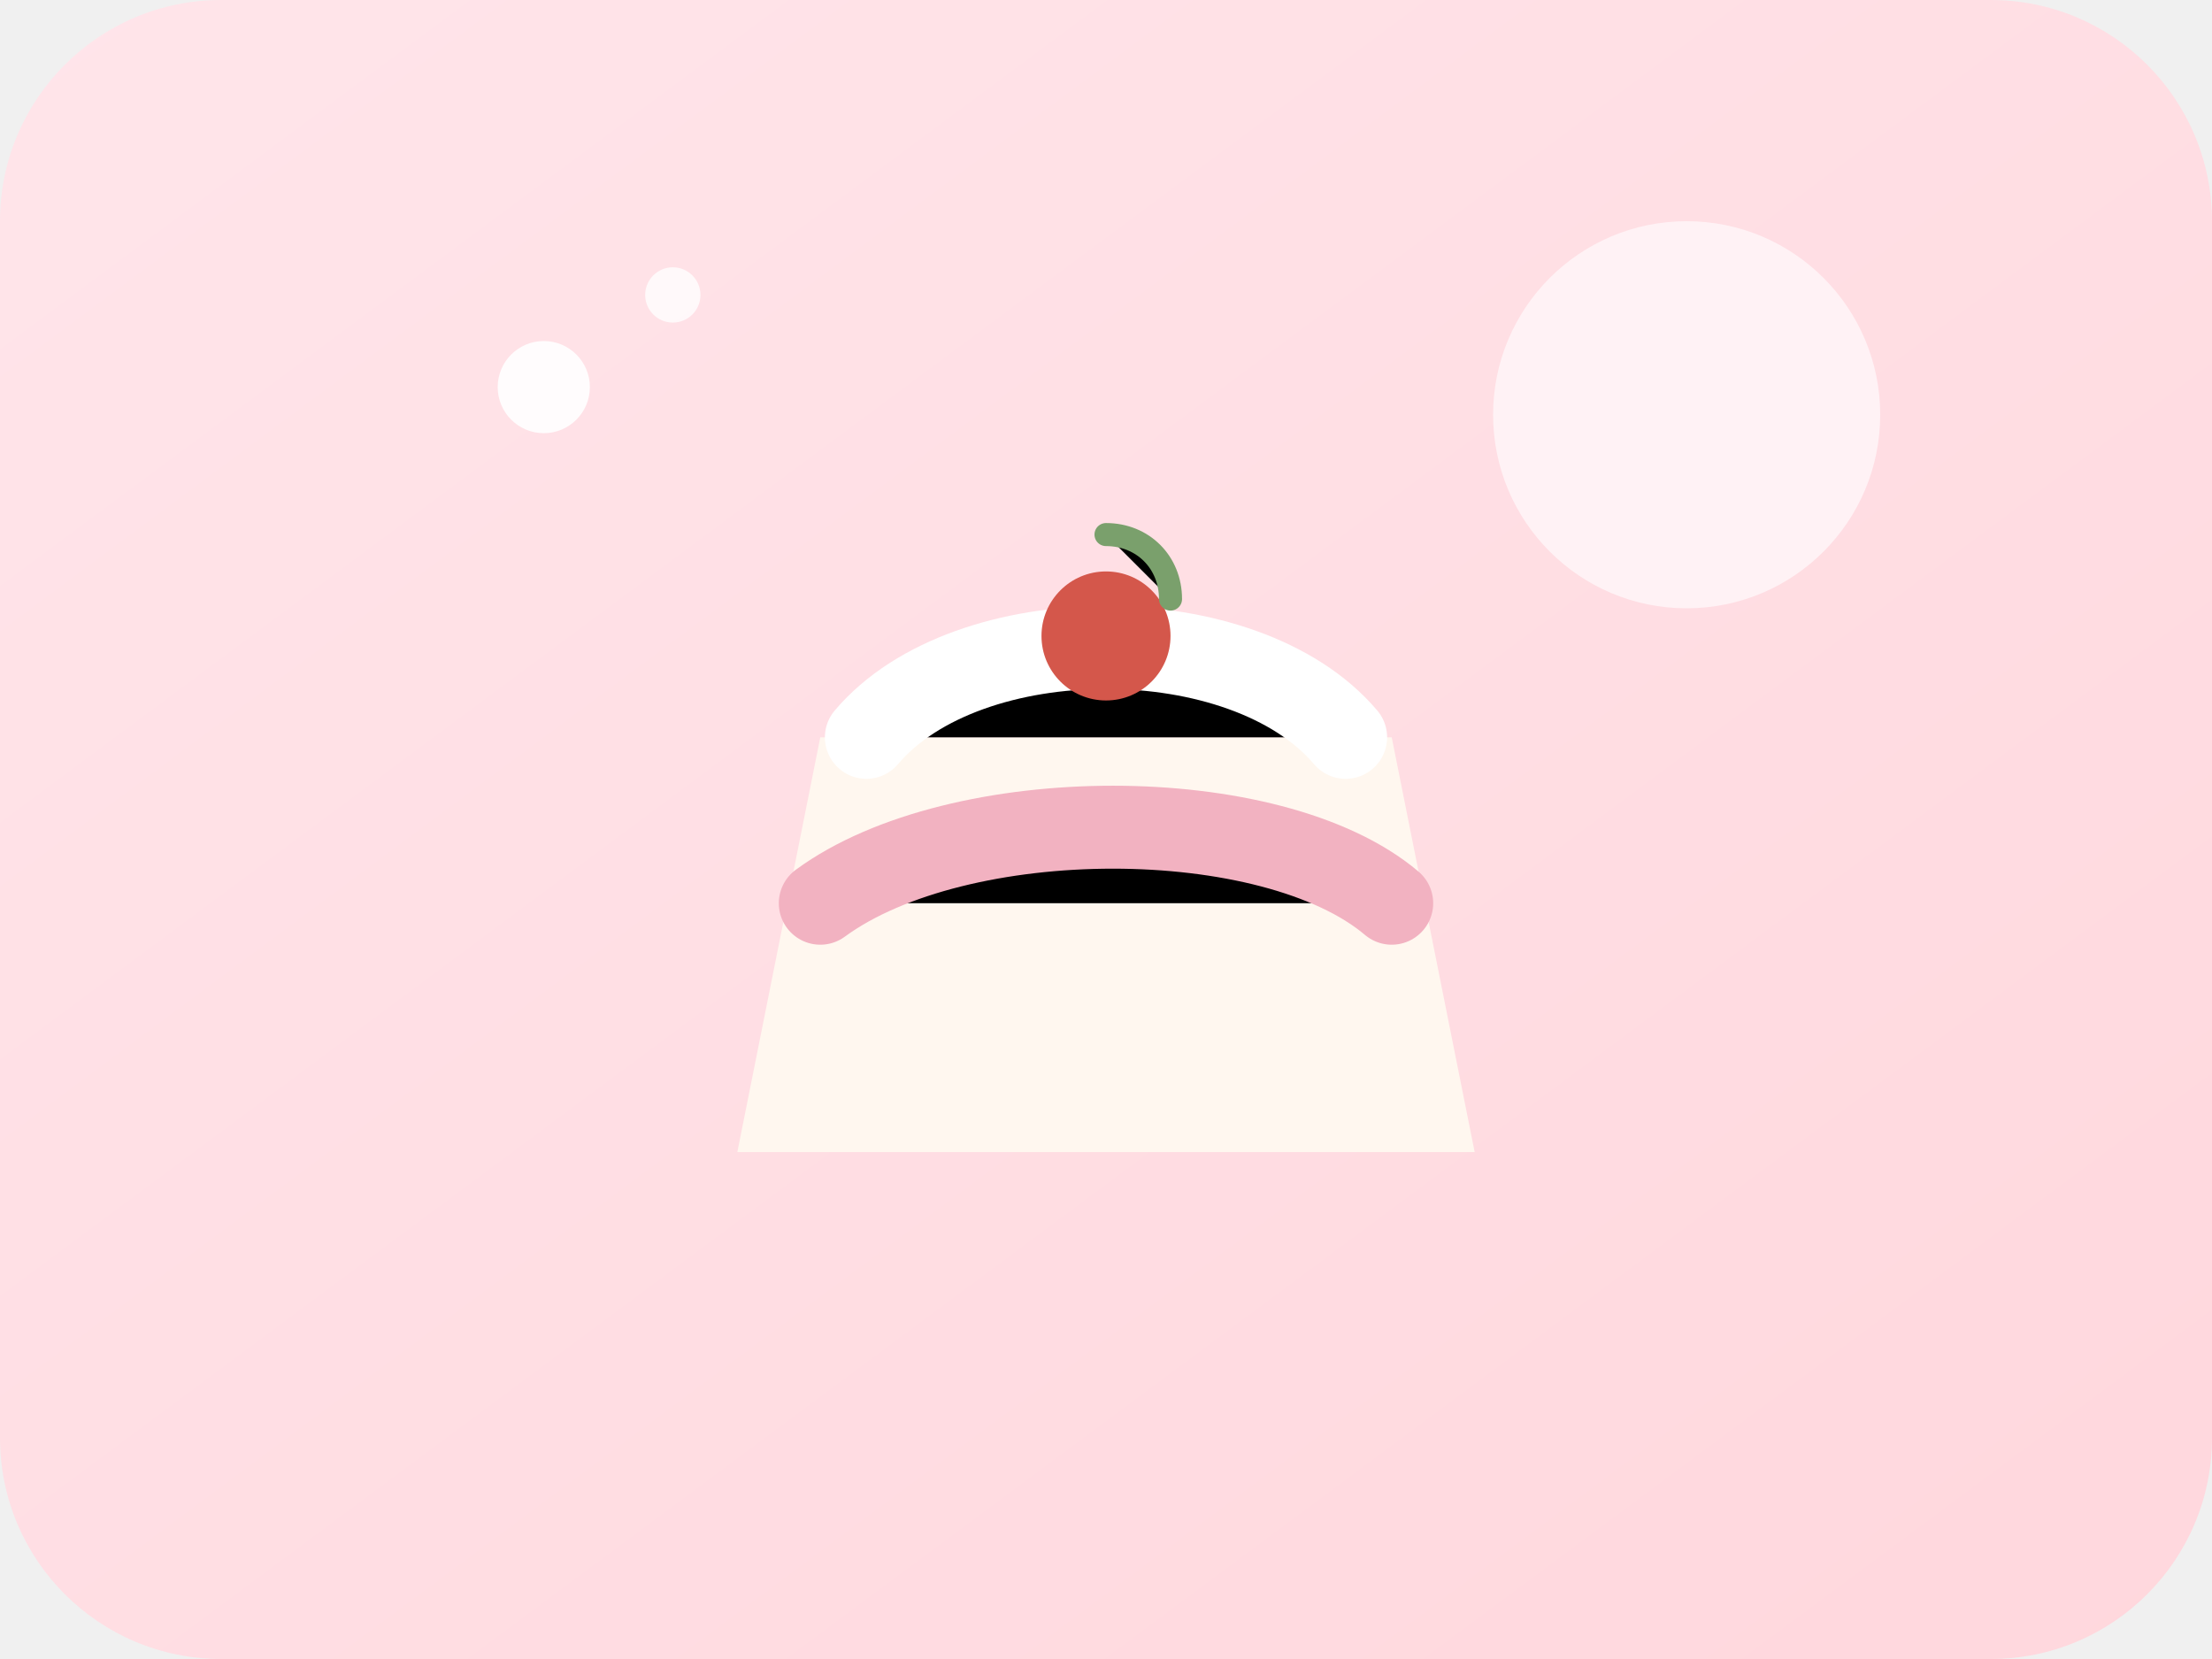
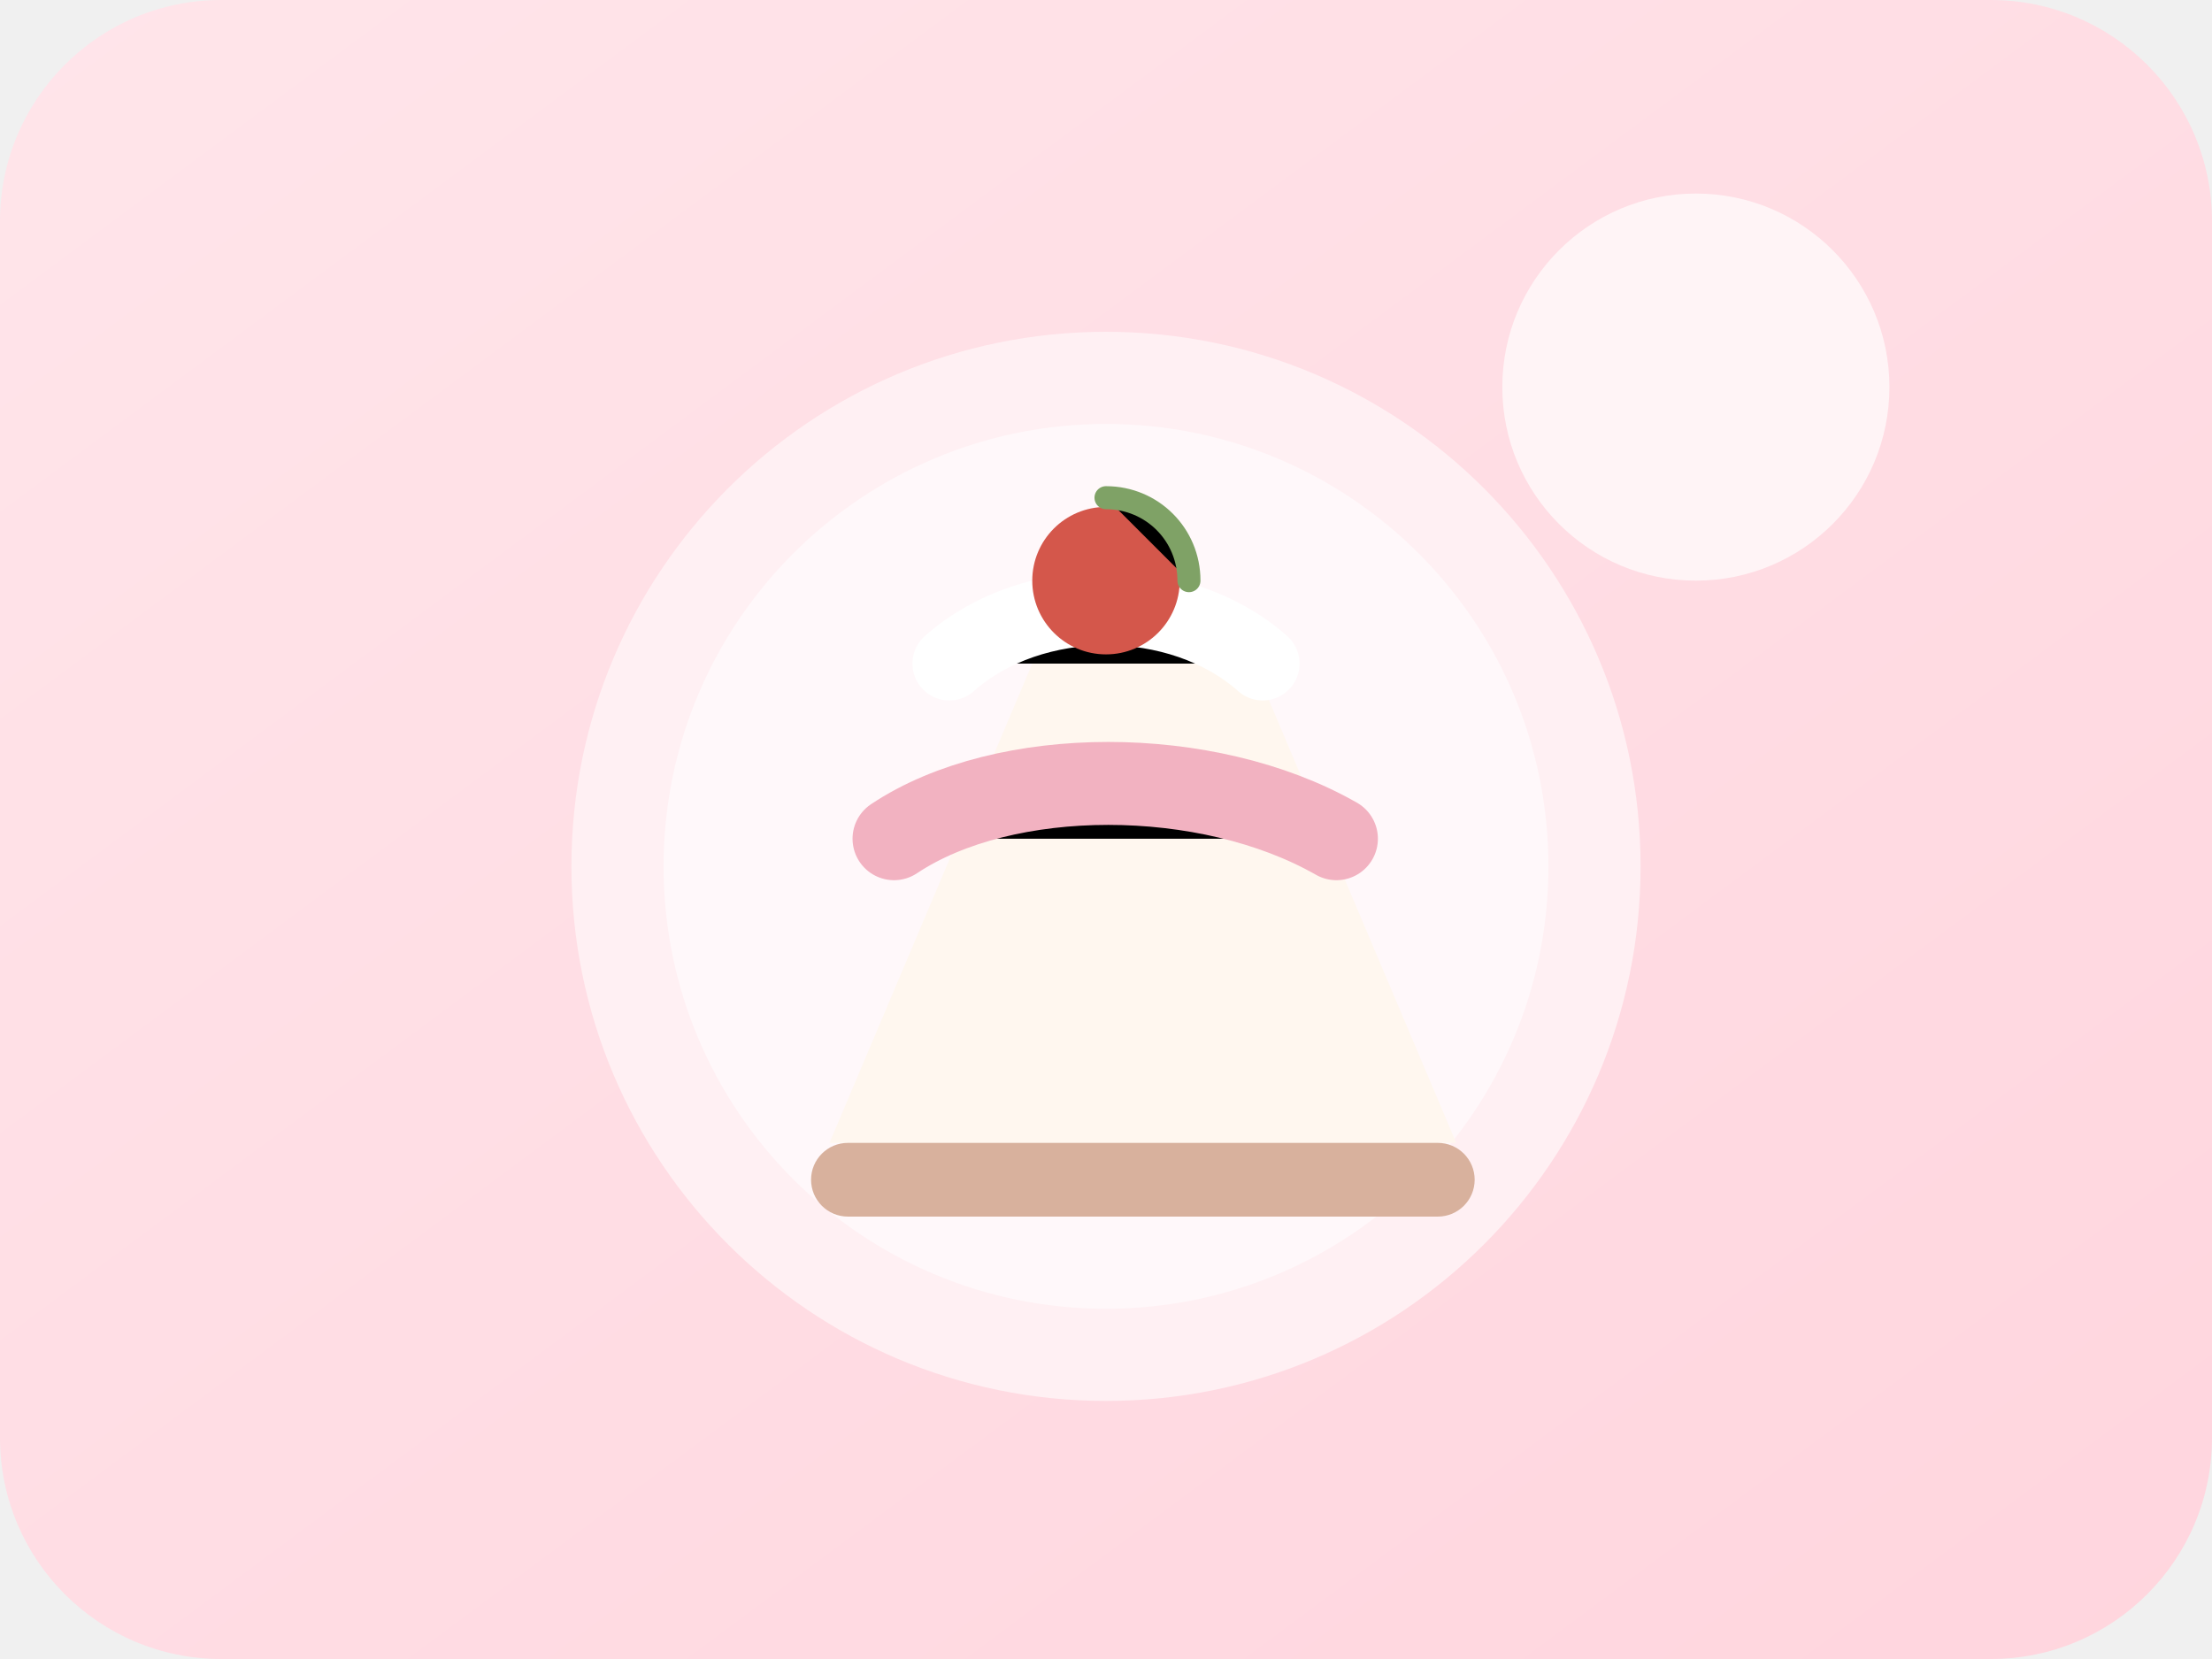
<svg xmlns="http://www.w3.org/2000/svg" viewBox="0 0 480 360" role="img" aria-label="Sobremesas">
  <defs>
    <linearGradient id="bg" x1="0%" y1="0%" x2="100%" y2="100%">
      <stop offset="0%" stop-color="#ffe5ea" />
-       <stop offset="100%" stop-color="#ffd7dd" />
+       <stop offset="100%" stop-color="#ffd5de" />
    </linearGradient>
  </defs>
  <rect width="480" height="360" rx="48" fill="url(#bg)" />
-   <circle cx="118" cy="84" r="10" fill="#ffffff" fill-opacity="0.9" />
-   <circle cx="146" cy="64" r="6" fill="#ffffff" fill-opacity="0.78" />
-   <circle cx="366" cy="90" r="42" fill="#fff2f5" />
-   <path d="M160 250h160l-18-90h-124z" fill="#fff7ef" />
-   <path d="M178 196c30-22 98-22 124 0" stroke="#f2b2c1" stroke-width="18" stroke-linecap="round" />
-   <path d="M188 160c22-26 82-26 104 0" stroke="#ffffff" stroke-width="18" stroke-linecap="round" />
-   <circle cx="240" cy="138" r="14" fill="#d4574b" />
-   <path d="M240 116c8 0 14 6 14 14" stroke="#7aa06c" stroke-width="5" stroke-linecap="round" />
+   <circle cx="240" cy="188" r="116" fill="#fff0f3" />
+   <circle cx="240" cy="188" r="96" fill="#fff8fa" />
+   <circle cx="368" cy="84" r="42" fill="#fff4f6" />
+   <path d="M180 248h136l-44-104h-48z" fill="#fff7ef" />
+   <path d="M206 144c18-16 50-16 68 0" stroke="#ffffff" stroke-width="16" stroke-linecap="round" />
+   <path d="M194 182c24-16 68-16 96 0" stroke="#f2b2c1" stroke-width="18" stroke-linecap="round" />
+   <rect x="176" y="248" width="144" height="16" rx="8" fill="#d8b19d" />
+   <circle cx="240" cy="126" r="16" fill="#d4574b" />
+   <path d="M240 108c10 0 18 8 18 18" stroke="#7fa266" stroke-width="5" stroke-linecap="round" />
</svg>
